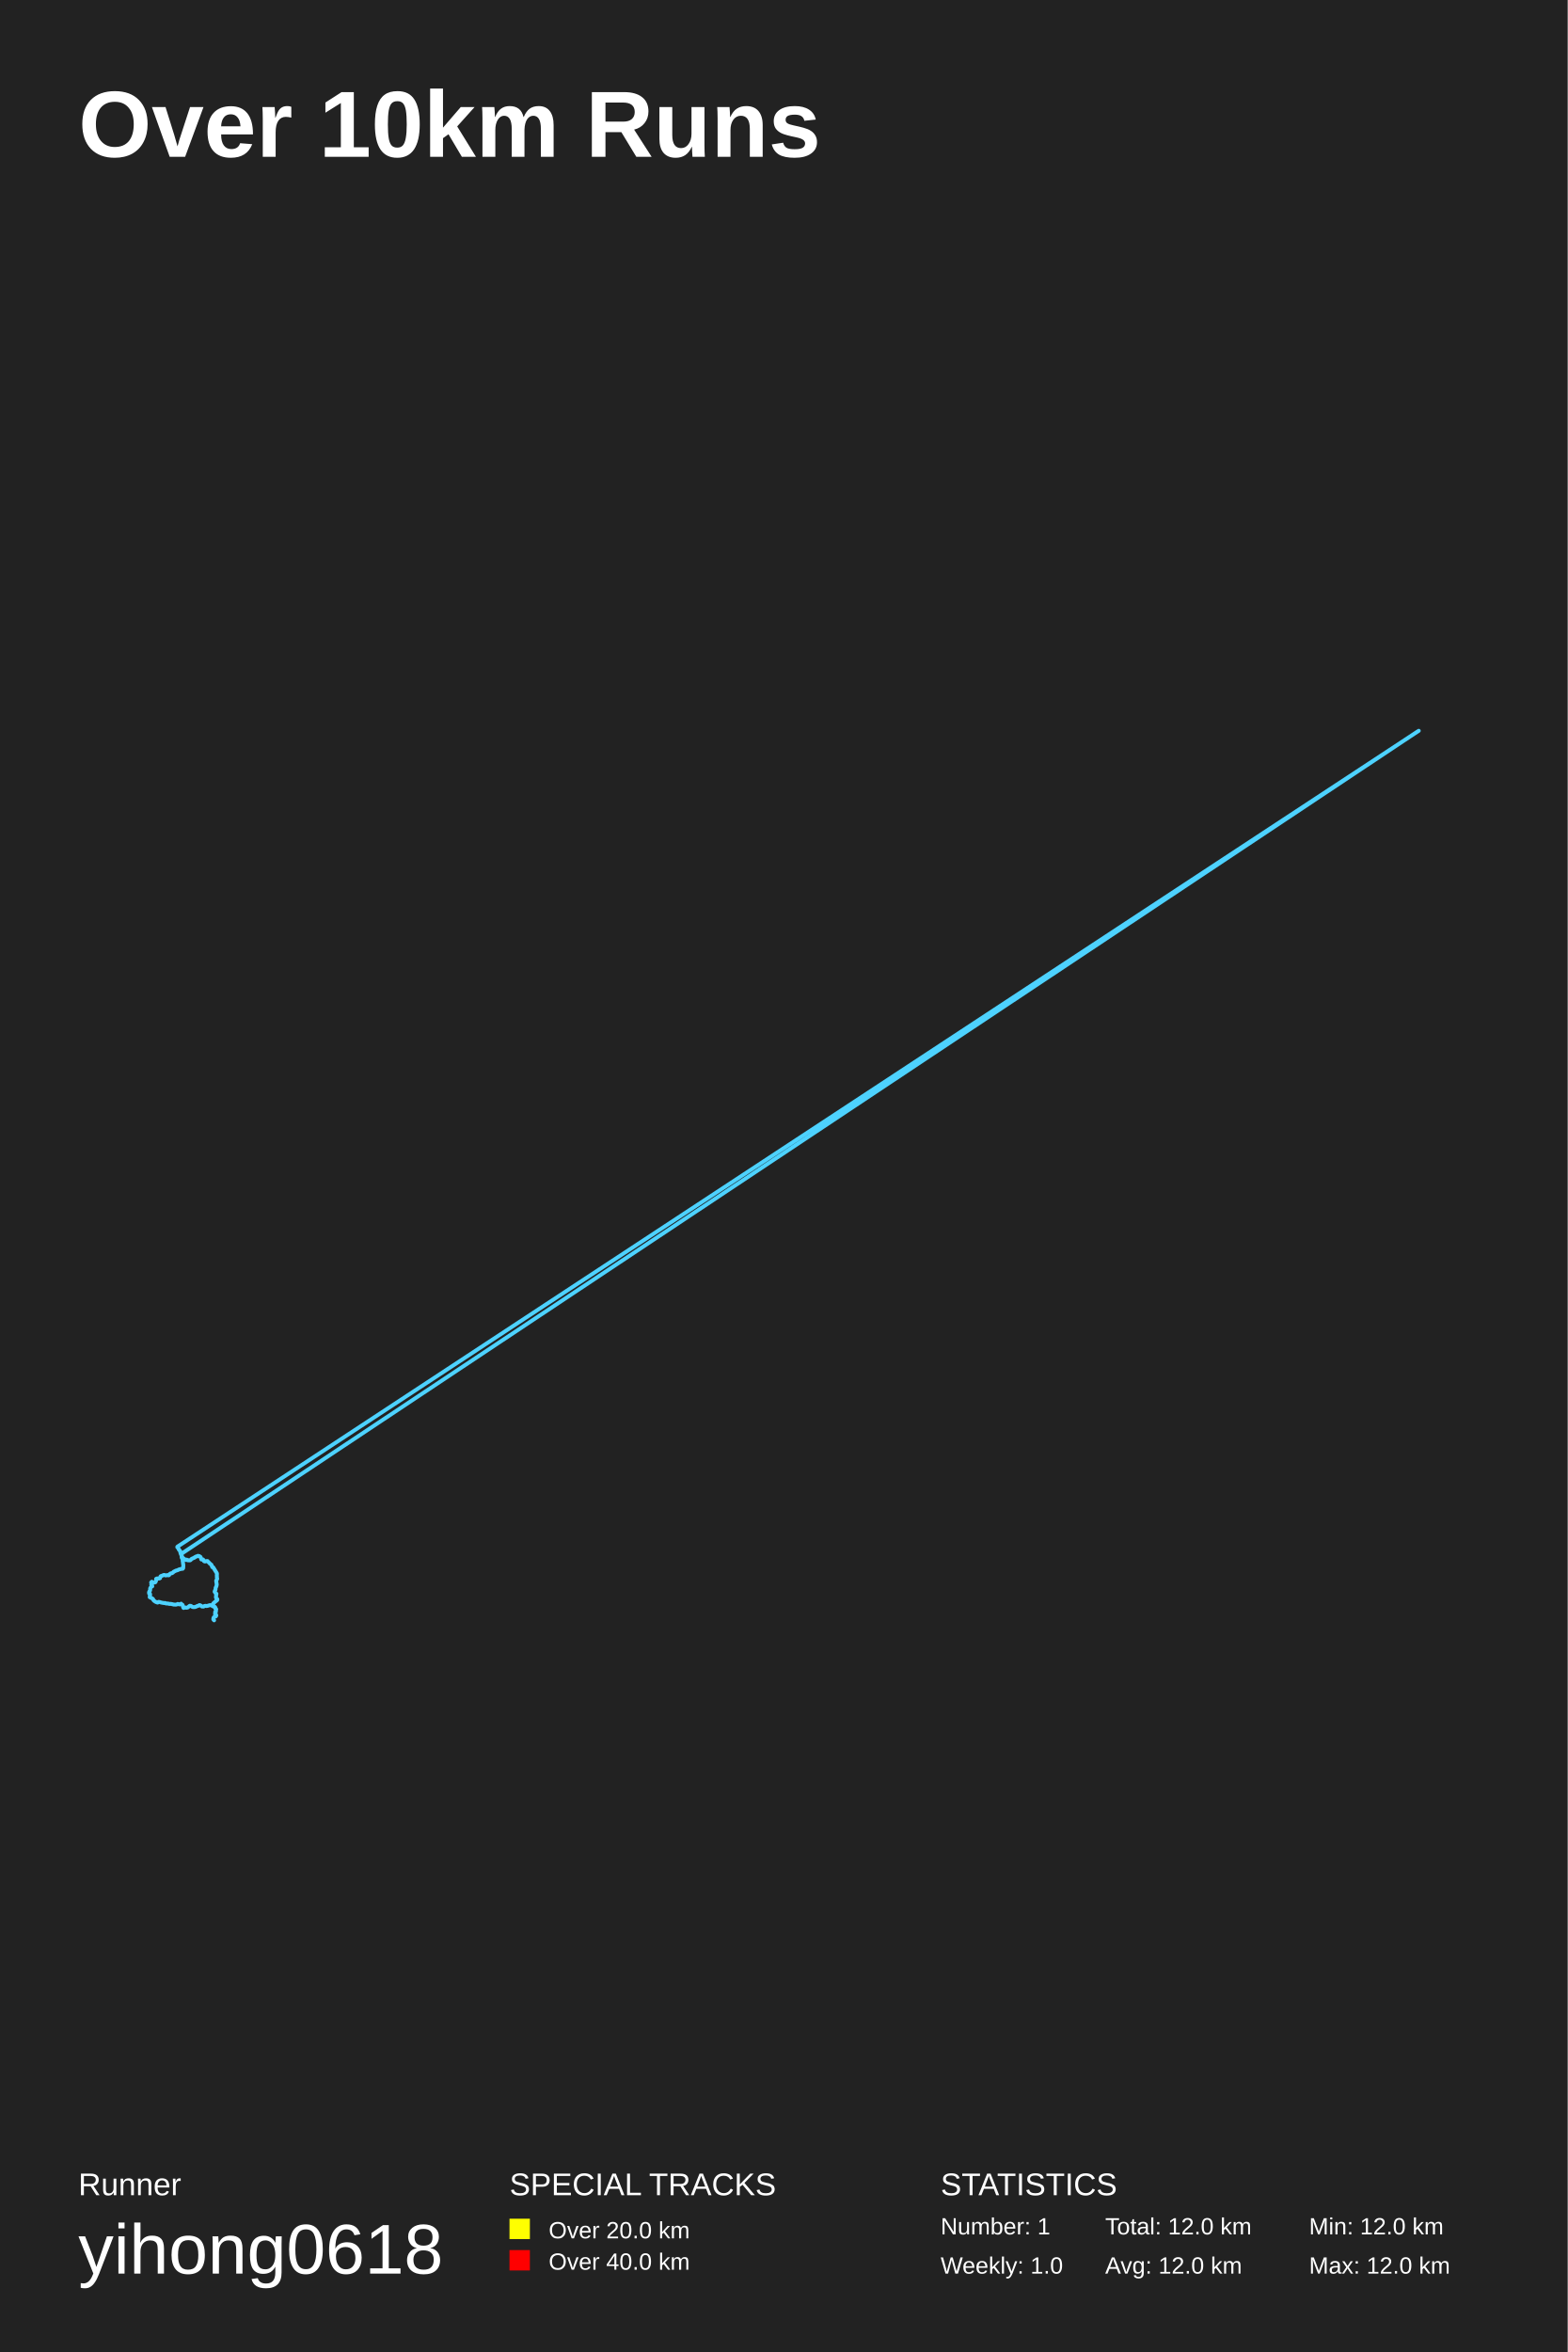
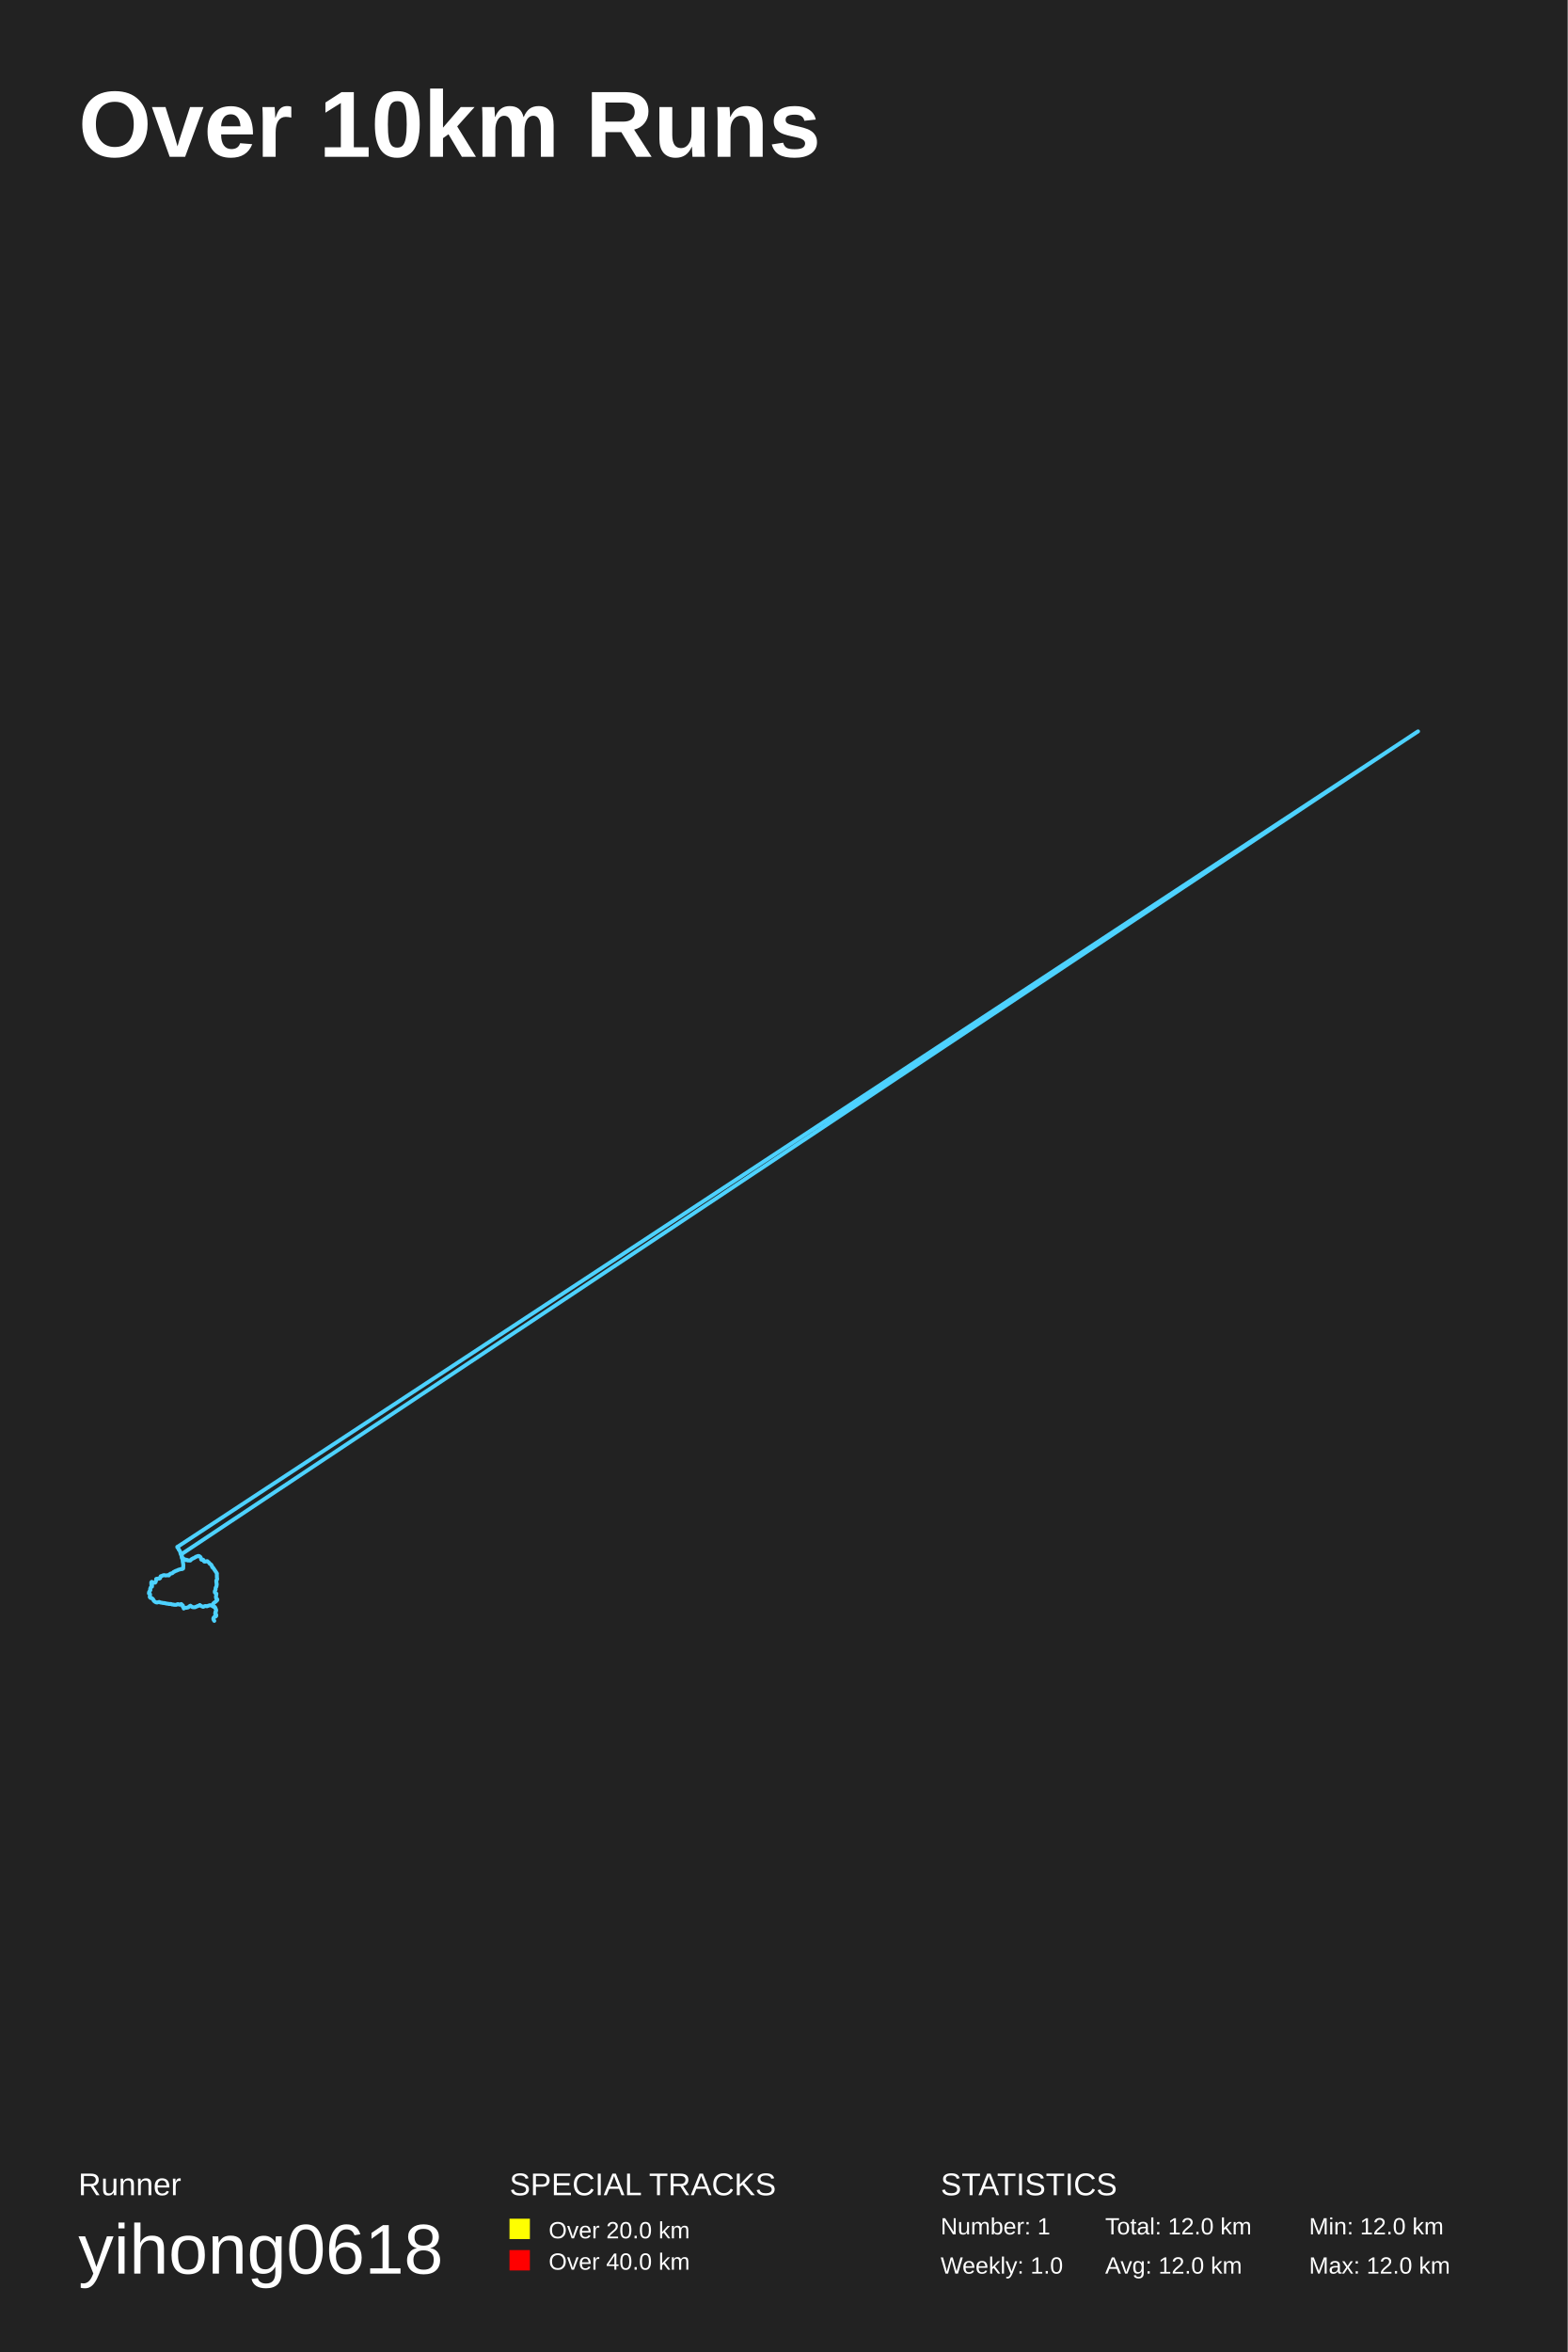
<svg xmlns="http://www.w3.org/2000/svg" baseProfile="full" height="300mm" version="1.1" viewBox="0,0,200,300" width="200mm">
  <defs />
  <rect fill="#222222" height="300" width="200" x="0" y="0" />
  <text fill="#FFFFFF" style="font-size:12px; font-family:Arial; font-weight:bold;" x="10" y="20">Over 10km Runs</text>
  <text fill="#FFFFFF" style="font-size:4px; font-family:Arial" x="10" y="280">Runner</text>
  <text fill="#FFFFFF" style="font-size:9px; font-family:Arial" x="10" y="290">yihong0618</text>
  <text fill="#FFFFFF" style="font-size:4px; font-family:Arial" x="65" y="280">SPECIAL TRACKS</text>
  <rect fill="yellow" height="2.6" width="2.6" x="65" y="283" />
  <text fill="#FFFFFF" style="font-size:3px; font-family:Arial" x="70" y="285.5">Over 20.0 km</text>
  <rect fill="red" height="2.6" width="2.6" x="65" y="287" />
  <text fill="#FFFFFF" style="font-size:3px; font-family:Arial" x="70" y="289.5">Over 40.0 km</text>
  <text fill="#FFFFFF" style="font-size:4px; font-family:Arial" x="120" y="280">STATISTICS</text>
  <text fill="#FFFFFF" style="font-size:3px; font-family:Arial" x="120" y="285">Number: 1</text>
  <text fill="#FFFFFF" style="font-size:3px; font-family:Arial" x="120" y="290">Weekly: 1.0</text>
  <text fill="#FFFFFF" style="font-size:3px; font-family:Arial" x="141" y="285">Total: 12.0 km</text>
  <text fill="#FFFFFF" style="font-size:3px; font-family:Arial" x="141" y="290">Avg: 12.0 km</text>
  <text fill="#FFFFFF" style="font-size:3px; font-family:Arial" x="167" y="285">Min: 12.0 km</text>
  <text fill="#FFFFFF" style="font-size:3px; font-family:Arial" x="167" y="290">Max: 12.0 km</text>
-   <polyline fill="none" opacity="1" points="27.533,205.95 27.428,205.871 27.476,205.766 27.443,205.629 27.533,205.529 27.538,205.402 27.576,205.292 27.485,205.202 27.485,205.065 27.4,204.97 27.3,204.896 27.229,204.896 27.224,204.896 27.248,204.902 27.214,204.907 27.224,204.912 27.229,204.902 27.219,204.907 27.21,204.912 27.214,204.918 27.219,204.912 27.129,204.796 27.134,204.686 27.153,204.617 27.205,204.523 27.267,204.459 27.338,204.407 27.4,204.343 27.495,204.264 27.59,204.191 27.685,204.117 27.728,204.043 27.718,203.964 27.628,203.896 27.571,203.811 27.538,203.685 27.566,203.601 27.58,203.516 27.566,203.411 27.614,203.29 27.533,203.211 27.476,203.174 27.447,203.127 27.381,203.027 27.428,202.863 27.485,202.795 27.5,202.679 27.504,202.552 27.552,202.431 27.609,202.336 27.628,202.21 27.652,202.126 27.637,202.015 27.623,201.92 27.609,201.831 27.595,201.752 27.58,201.62 27.652,201.494 27.704,201.399 27.699,201.304 27.661,201.188 27.675,201.067 27.661,200.946 27.675,200.798 27.671,200.677 27.195,199.908 27.143,199.913 27.077,199.887 27.053,199.792 27.029,199.729 27.001,199.703 26.991,199.65 26.967,199.581 26.906,199.55 26.849,199.497 26.787,199.439 26.768,199.439 26.701,199.35 26.644,199.297 26.545,199.213 26.488,199.123 26.435,199.102 26.359,199.118 26.26,199.139 26.188,199.165 26.093,199.16 26.017,199.113 25.989,199.023 25.946,198.96 25.889,198.907 25.794,198.912 25.713,198.923 25.713,198.876 25.713,198.86 25.727,198.87 25.723,198.86 25.694,198.881 25.68,198.876 25.685,198.891 25.68,198.902 25.685,198.891 25.685,198.886 25.699,198.87 25.694,198.849 25.623,198.754 25.618,198.686 25.59,198.607 25.556,198.565 25.528,198.559 25.471,198.523 25.419,198.48 25.352,198.491 25.295,198.454 25.267,198.454 25.267,198.444 25.195,198.475 25.134,198.502 25.086,198.538 25.029,198.528 24.977,198.559 24.929,198.591 24.848,198.623 24.82,198.681 24.772,198.691 24.72,198.718 24.658,198.739 24.606,198.77 24.521,198.802 24.44,198.839 24.373,198.923 24.297,199.002 24.217,199.028 24.155,199.018 24.079,199.023 24.003,199.013 23.941,199.013 23.965,198.986 23.965,198.986 23.984,198.997 23.946,199.013 23.913,198.991 23.851,198.939 23.799,198.934 23.742,198.976 23.684,198.923 23.618,198.912 23.547,198.939 23.485,198.86 23.437,198.786 23.366,198.765 23.357,198.744 23.342,198.739 23.304,198.67 23.252,198.623 23.195,198.633 23.2,198.633 23.19,198.617 23.171,198.586 23.186,198.512 23.195,198.444 23.181,198.396 23.124,198.333 23.105,198.291 23.086,198.238 23.053,198.175 23.029,198.096 23.01,198.001 22.991,197.843 22.92,197.796 22.886,197.711 22.829,197.68 22.806,197.638 22.777,197.543 22.72,197.464 22.677,197.401 22.668,197.348 22.639,197.343 22.625,197.358 22.649,197.358 22.649,197.358 22.635,197.353 22.644,197.358 22.644,197.343 22.682,197.332 22.706,197.269 22.692,197.274 22.639,197.285 22.639,197.29 22.625,197.3 22.62,197.311 22.63,197.306 22.63,197.3 22.63,197.295 22.63,197.29 22.635,197.29 22.639,197.279 181.0,93.213 180.91,93.271 180.815,93.329 180.815,93.329 180.815,93.329 180.724,93.387 180.724,93.387 23.086,198.228 23.129,198.301 23.181,198.386 23.181,198.475 23.171,198.575 23.181,198.675 23.224,198.76 23.281,198.844 23.314,198.944 23.3,199.07 23.323,199.176 23.347,199.344 23.357,199.476 23.38,199.571 23.385,199.687 23.38,199.834 23.371,199.945 23.371,200.013 23.3,200.103 23.133,200.103 23.019,200.15 22.905,200.161 22.796,200.208 22.668,200.272 22.568,200.303 22.444,200.335 22.373,200.372 22.273,200.424 22.178,200.466 22.093,200.53 22.079,200.572 22.05,200.588 22.05,200.582 22.017,200.609 21.969,200.651 21.889,200.672 21.789,200.677 21.727,200.725 21.637,200.772 21.613,200.819 21.57,200.909 21.49,200.935 21.409,200.904 21.328,200.904 21.223,200.935 21.133,200.951 21.052,200.919 20.972,200.888 20.881,200.888 20.81,200.93 20.763,200.935 20.691,200.988 20.611,201.004 20.53,201.025 20.473,201.078 20.44,201.157 20.43,201.236 20.43,201.288 20.368,201.304 20.345,201.336 20.311,201.336 20.231,201.357 20.135,201.341 20.059,201.325 19.96,201.362 19.912,201.388 19.931,201.425 19.931,201.494 19.926,201.552 19.898,201.588 19.903,201.62 19.893,201.673 19.865,201.736 19.822,201.815 19.732,201.841 19.651,201.847 19.589,201.868 19.513,201.915 19.451,201.92 19.428,201.889 19.375,201.862 19.366,201.862 19.342,201.815 19.328,201.81 19.356,201.799 19.371,201.752 19.356,201.778 19.328,201.794 19.28,201.852 19.333,201.968 19.299,202.121 19.375,202.231 19.428,202.336 19.333,202.384 19.238,202.463 19.157,202.595 19.157,202.747 19.147,202.869 19.052,202.995 19.01,203.127 19.038,203.279 19.133,203.295 19.152,203.395 19.147,203.469 19.119,203.569 19.1,203.722 19.195,203.764 19.295,203.827 19.409,203.875 19.523,203.959 19.575,204.096 19.684,204.201 19.831,204.301 19.969,204.364 20.107,204.412 20.235,204.317 20.383,204.343 20.535,204.396 20.696,204.433 20.858,204.459 21.01,204.475 21.071,204.465 21.166,204.523 21.285,204.528 21.414,204.528 21.528,204.565 21.637,204.58 21.789,204.575 21.908,204.602 22.022,204.623 22.131,204.659 22.264,204.665 22.43,204.675 22.563,204.644 22.673,204.586 22.768,204.607 22.901,204.644 23.024,204.628 23.105,204.549 23.148,204.644 23.281,204.696 23.347,204.86 23.357,204.997 23.418,205.097 23.456,205.086 23.632,205.033 23.78,205.07 23.96,205.033 24.084,204.912 24.212,204.817 24.378,204.839 24.478,204.928 24.611,204.981 24.829,204.986 24.925,204.96 25.043,204.918 25.162,204.849 25.314,204.817 25.433,204.733 25.528,204.749 25.651,204.817 25.761,204.912 25.884,204.912 25.974,204.918 26.065,204.854 26.203,204.823 26.35,204.849 26.478,204.828 26.602,204.791 26.692,204.76 26.782,204.738 26.906,204.749 27.043,204.817 27.167,204.833 27.238,204.87 27.357,204.912 27.457,205.012 27.481,205.139 27.58,205.255 27.552,205.392 27.547,205.539 27.509,205.676 27.476,205.808 27.538,205.929 27.595,206.05 27.533,206.166 27.395,206.229 27.281,206.282 27.229,206.403 27.214,206.55 27.314,206.672" stroke="#4DD2FF" stroke-dasharray="none" stroke-linecap="round" stroke-linejoin="round" stroke-width="0.5" />
+   <polyline fill="none" opacity="1" points="27.495,205.953 27.457,205.842 27.462,205.726 27.49,205.594 27.542,205.494 27.566,205.368 27.547,205.252 27.471,205.157 27.452,205.036 27.367,204.947 27.224,204.904 27.229,204.92 27.248,204.92 27.243,204.92 27.214,204.925 27.229,204.931 27.219,204.925 27.21,204.931 27.214,204.936 27.214,204.925 27.181,204.899 27.134,204.757 27.148,204.678 27.167,204.583 27.238,204.509 27.295,204.446 27.348,204.404 27.447,204.341 27.547,204.267 27.637,204.162 27.704,204.109 27.728,204.025 27.685,203.946 27.585,203.888 27.561,203.777 27.542,203.667 27.566,203.577 27.576,203.498 27.59,203.372 27.609,203.277 27.49,203.214 27.481,203.171 27.405,203.108 27.405,202.971 27.457,202.85 27.509,202.761 27.5,202.639 27.514,202.513 27.595,202.392 27.623,202.297 27.628,202.186 27.656,202.081 27.618,201.991 27.633,201.897 27.599,201.833 27.604,201.728 27.595,201.586 27.685,201.486 27.704,201.375 27.685,201.259 27.661,201.154 27.675,201.033 27.661,200.896 27.675,200.717 27.671,200.685 27.172,199.942 27.105,199.926 27.062,199.863 27.043,199.79 27.029,199.716 27.005,199.705 26.982,199.631 26.939,199.579 26.882,199.521 26.82,199.495 26.763,199.468 26.73,199.41 26.682,199.342 26.602,199.268 26.511,199.189 26.45,199.131 26.402,199.126 26.312,199.157 26.226,199.168 26.15,199.184 26.051,199.173 25.998,199.094 25.97,199.01 25.922,198.947 25.851,198.931 25.742,198.962 25.699,198.91 25.708,198.889 25.732,198.889 25.708,198.899 25.694,198.926 25.685,198.915 25.67,198.905 25.699,198.905 25.67,198.915 25.675,198.905 25.699,198.883 25.704,198.899 25.642,198.799 25.628,198.731 25.609,198.673 25.566,198.604 25.547,198.583 25.514,198.546 25.447,198.515 25.395,198.473 25.324,198.499 25.29,198.467 25.267,198.483 25.243,198.473 25.167,198.504 25.105,198.536 25.058,198.567 24.996,198.562 24.958,198.594 24.891,198.636 24.834,198.683 24.782,198.715 24.753,198.715 24.692,198.757 24.658,198.752 24.568,198.81 24.492,198.847 24.407,198.899 24.354,198.973 24.269,199.047 24.179,199.047 24.131,199.031 24.027,199.041 23.965,199.026 23.951,199.026 23.965,199.005 23.993,199.02 23.97,199.02 23.941,199.041 23.879,198.984 23.822,198.952 23.789,198.968 23.708,198.994 23.67,198.926 23.585,198.957 23.518,198.92 23.456,198.847 23.409,198.794 23.357,198.762 23.347,198.773 23.333,198.736 23.276,198.673 23.219,198.646 23.19,198.662 23.195,198.657 23.186,198.631 23.176,198.562 23.195,198.494 23.2,198.446 23.133,198.394 23.114,198.33 23.091,198.283 23.053,198.23 23.043,198.167 23.01,198.067 23.005,198.009 22.958,197.851 22.901,197.782 22.882,197.73 22.81,197.672 22.806,197.603 22.758,197.53 22.692,197.451 22.682,197.382 22.663,197.372 22.63,197.366 22.63,197.372 22.644,197.377 22.63,197.366 22.63,197.366 22.639,197.366 22.654,197.372 22.687,197.314 22.692,197.298 22.692,197.324 22.616,197.303 22.63,197.314 22.62,197.314 22.62,197.324 22.625,197.319 22.625,197.314 22.63,197.314 22.635,197.298 22.635,197.314 22.644,197.303 180.91,93.289 180.815,93.347 180.815,93.347 180.815,93.347 180.815,93.347 180.724,93.405 180.629,93.463 23.105,198.272 23.138,198.383 23.186,198.457 23.167,198.546 23.19,198.636 23.2,198.736 23.257,198.815 23.29,198.91 23.3,199.026 23.314,199.131 23.333,199.289 23.361,199.416 23.376,199.537 23.385,199.637 23.385,199.784 23.366,199.911 23.38,199.995 23.357,200.074 23.219,200.142 23.076,200.137 22.967,200.174 22.858,200.2 22.734,200.243 22.616,200.301 22.516,200.343 22.402,200.374 22.335,200.422 22.24,200.464 22.14,200.516 22.102,200.553 22.05,200.606 22.05,200.606 22.041,200.611 21.998,200.648 21.931,200.68 21.851,200.696 21.756,200.717 21.684,200.78 21.623,200.806 21.594,200.864 21.547,200.943 21.447,200.938 21.385,200.917 21.271,200.933 21.19,200.954 21.086,200.954 21.014,200.922 20.929,200.906 20.843,200.933 20.796,200.943 20.734,200.964 20.663,201.012 20.568,201.027 20.501,201.054 20.459,201.133 20.43,201.212 20.44,201.275 20.397,201.317 20.359,201.333 20.326,201.359 20.273,201.354 20.193,201.375 20.116,201.349 20.021,201.37 19.926,201.391 19.917,201.417 19.936,201.47 19.926,201.533 19.917,201.581 19.893,201.623 19.884,201.67 19.874,201.707 19.86,201.791 19.789,201.87 19.694,201.849 19.613,201.891 19.565,201.891 19.494,201.955 19.432,201.934 19.413,201.891 19.371,201.886 19.352,201.876 19.318,201.833 19.342,201.818 19.356,201.765 19.38,201.77 19.342,201.818 19.299,201.833 19.304,201.923 19.304,202.06 19.328,202.197 19.404,202.292 19.385,202.387 19.266,202.423 19.2,202.534 19.152,202.697 19.19,202.803 19.1,202.945 19.019,203.066 19.0,203.24 19.095,203.282 19.147,203.361 19.124,203.44 19.143,203.54 19.1,203.677 19.133,203.756 19.228,203.83 19.352,203.846 19.461,203.914 19.561,204.035 19.603,204.162 19.727,204.272 19.884,204.372 20.031,204.404 20.15,204.372 20.316,204.33 20.449,204.399 20.606,204.42 20.767,204.457 20.934,204.472 21.01,204.483 21.133,204.509 21.228,204.536 21.347,204.551 21.452,204.562 21.575,204.594 21.713,204.588 21.827,204.599 21.955,204.652 22.074,204.657 22.193,204.688 22.326,204.694 22.478,204.699 22.616,204.63 22.706,204.604 22.82,204.652 22.953,204.683 23.048,204.615 23.129,204.599 23.209,204.688 23.333,204.789 23.319,204.931 23.409,205.02 23.442,205.168 23.523,205.057 23.708,205.083 23.86,205.057 24.036,205.01 24.141,204.899 24.288,204.81 24.416,204.899 24.525,204.983 24.692,205.004 24.877,205.01 24.972,204.957 25.1,204.91 25.238,204.841 25.381,204.81 25.485,204.72 25.585,204.799 25.713,204.868 25.813,204.915 25.917,204.952 26.022,204.91 26.131,204.862 26.26,204.846 26.402,204.883 26.526,204.831 26.654,204.789 26.73,204.762 26.844,204.746 26.982,204.799 27.115,204.852 27.186,204.878 27.291,204.894 27.4,204.968 27.481,205.094 27.519,205.226 27.58,205.342 27.566,205.479 27.519,205.6 27.514,205.747 27.462,205.895 27.595,205.995 27.58,206.111 27.476,206.216 27.343,206.242 27.243,206.363 27.21,206.479 27.257,206.611 27.338,206.743" stroke="#4DD2FF" stroke-dasharray="none" stroke-linecap="round" stroke-linejoin="round" stroke-width="0.5" />
</svg>
